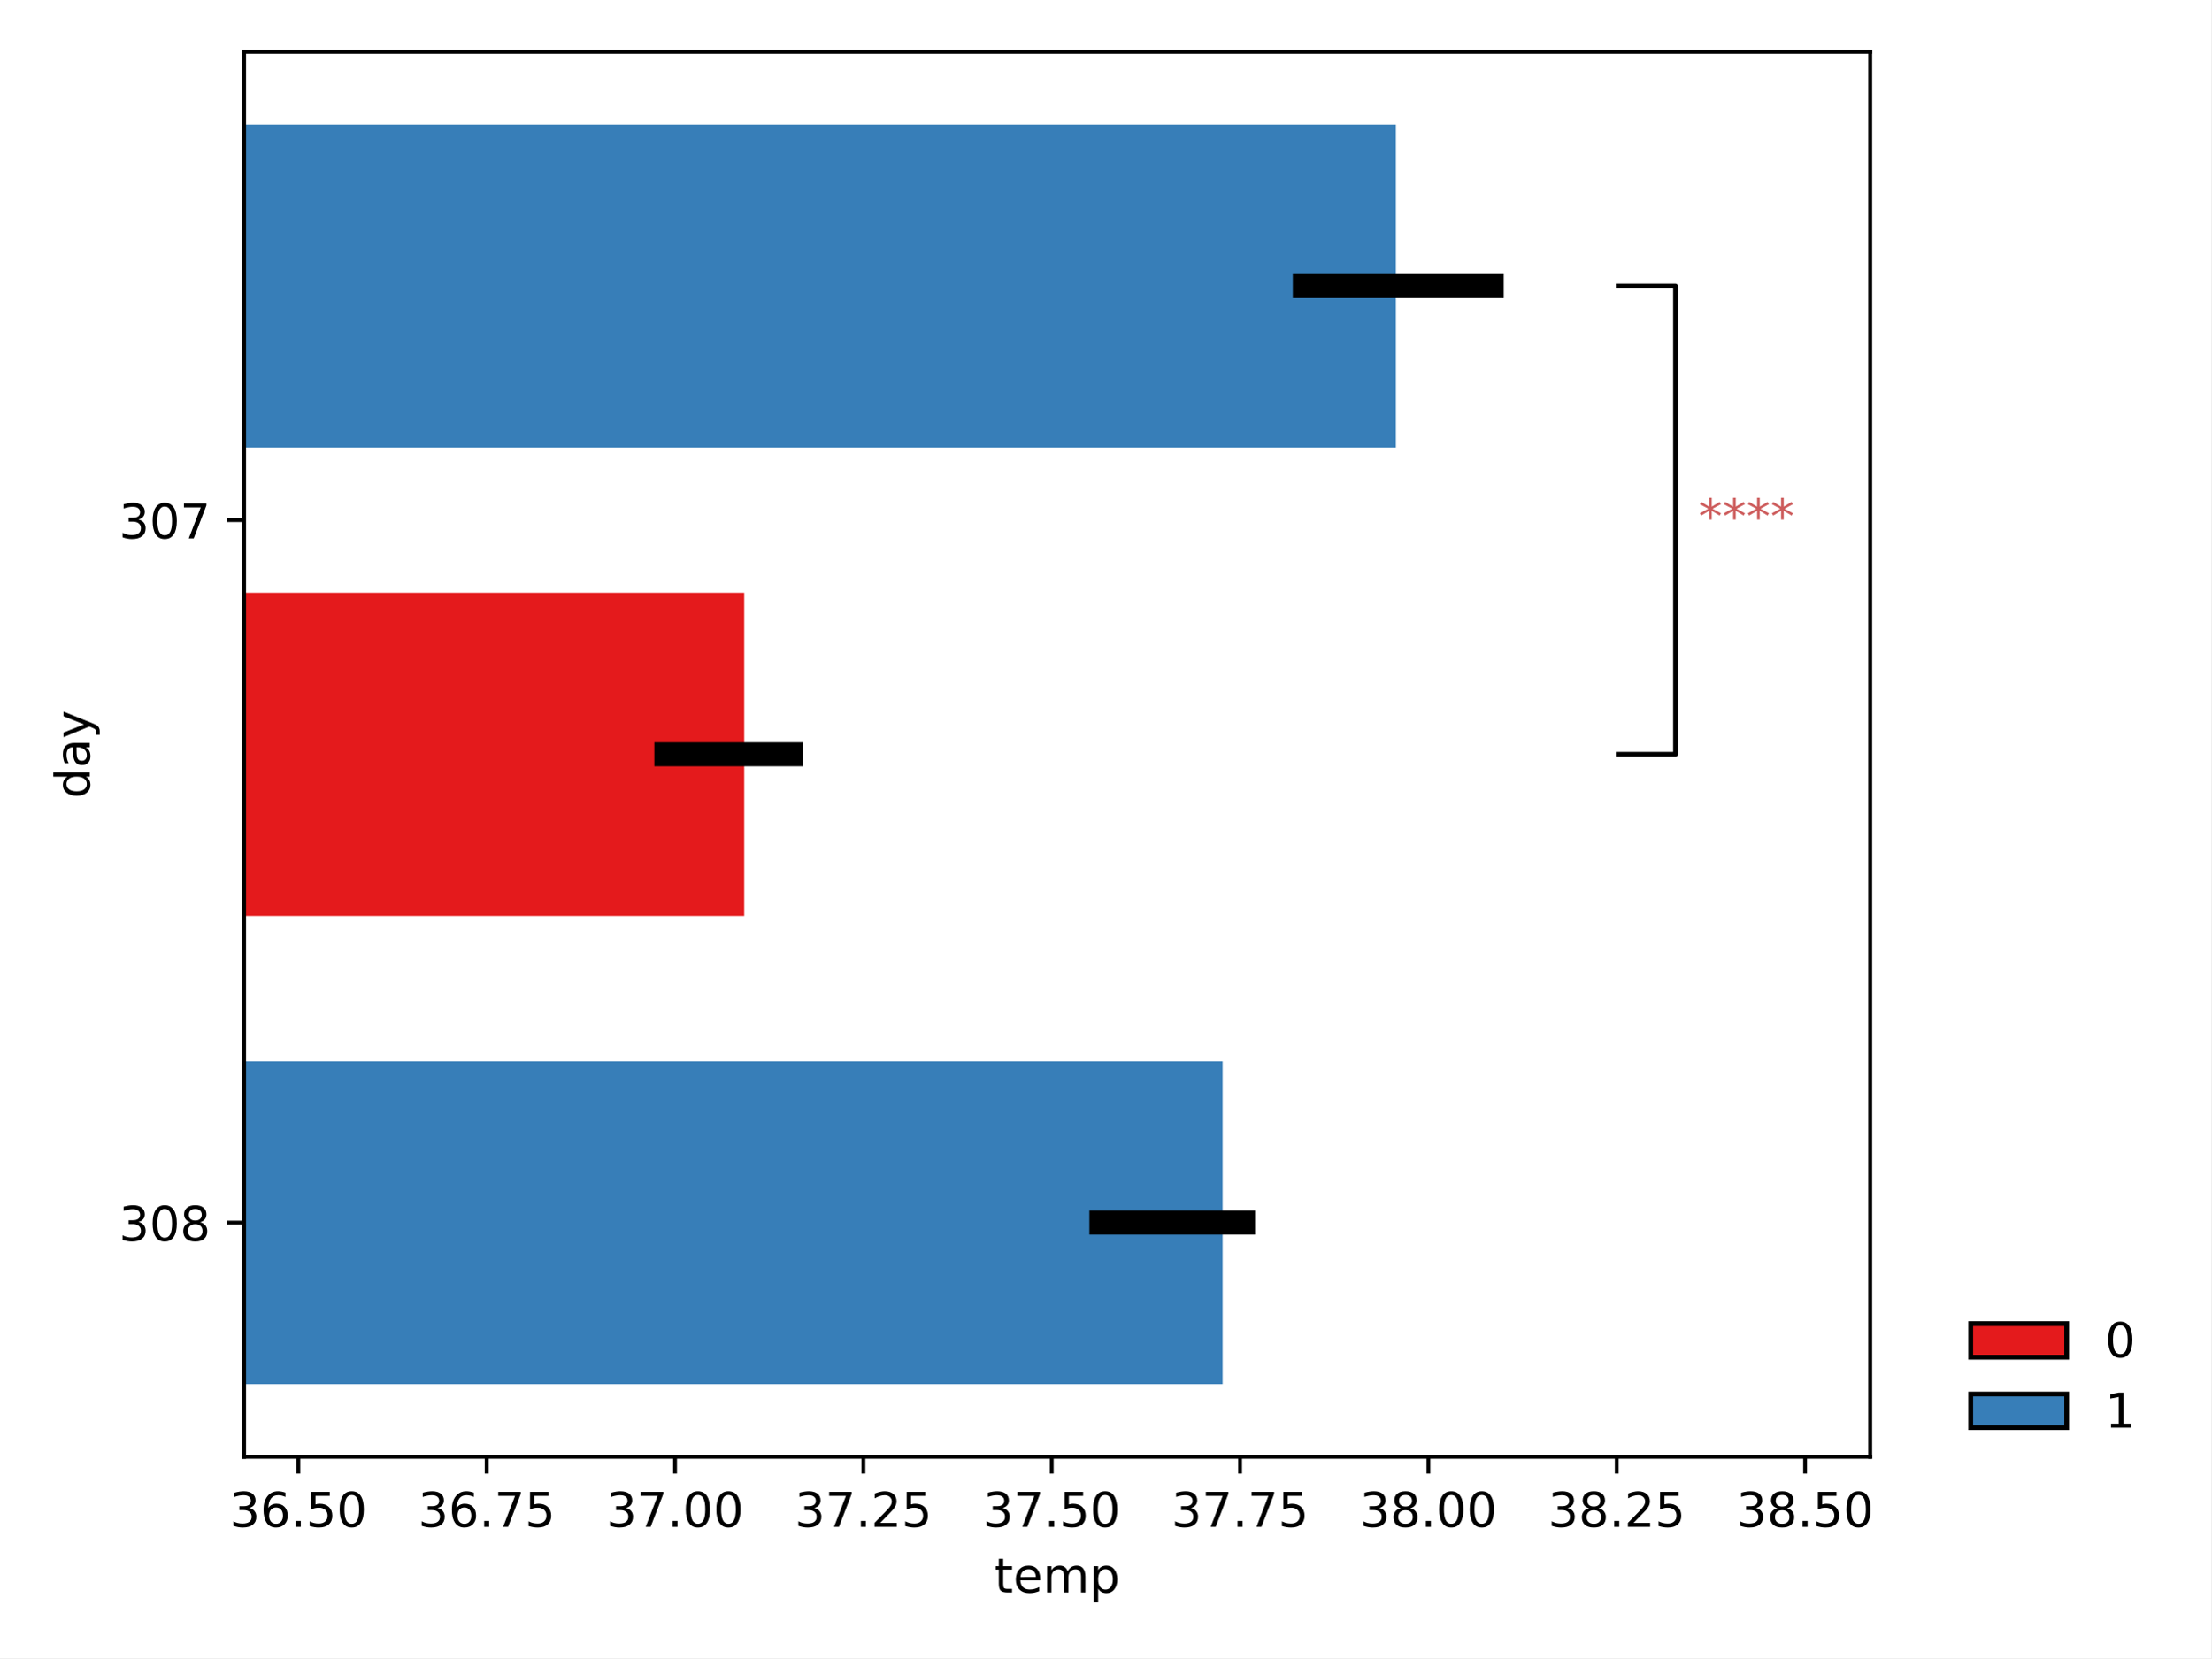
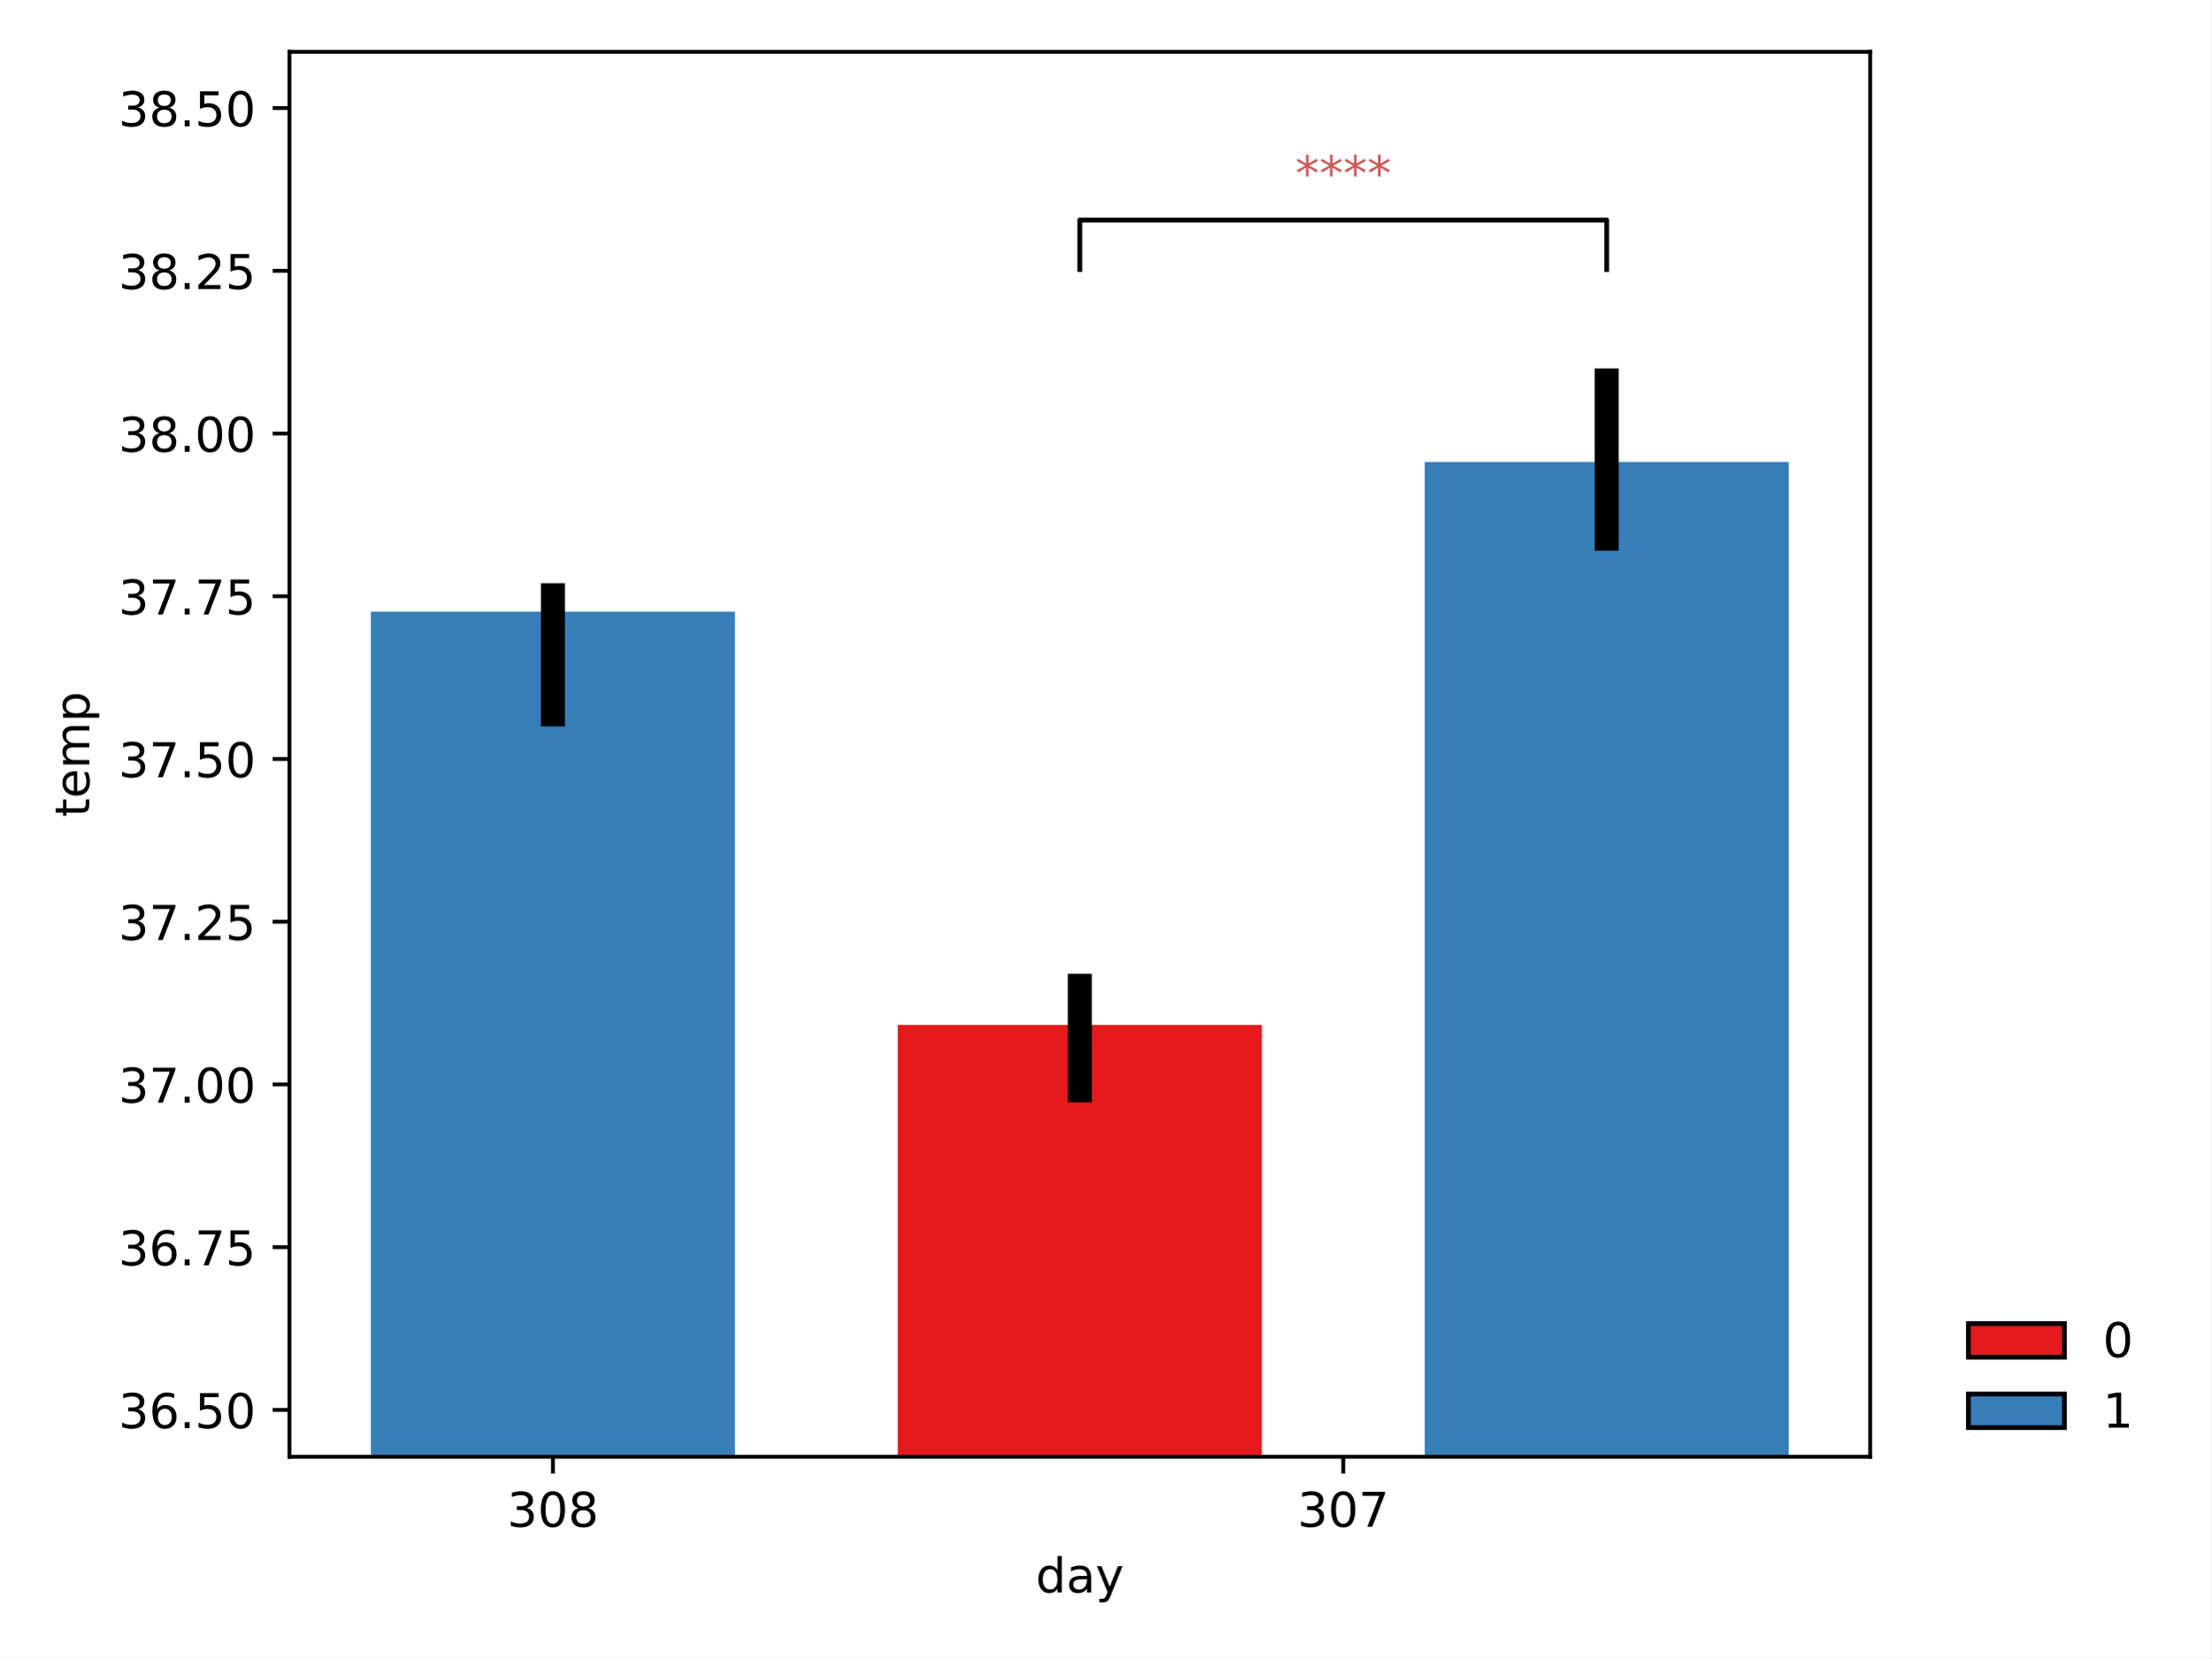
<svg xmlns="http://www.w3.org/2000/svg" xmlns:xlink="http://www.w3.org/1999/xlink" height="345.6pt" version="1.1" viewBox="0 0 460.8 345.6" width="460.8pt">
  <defs>
    <style type="text/css">
*{stroke-linecap:butt;stroke-linejoin:round;}
  </style>
  </defs>
  <g id="figure_1">
    <g id="patch_1">
      <path d="M 0 345.6  L 460.8 345.6  L 460.8 0  L 0 0  z " style="fill:#ffffff;" />
    </g>
    <g id="axes_1">
      <g id="patch_2">
-         <path d="M 50.87 303.64  L 389.754 303.64  L 389.754 10.8  L 50.87 10.8  z " style="fill:#ffffff;" />
+         <path d="M 60.32 303.64  L 389.754 303.64  L 389.754 10.8  L 60.32 10.8  z " style="fill:#ffffff;" />
      </g>
      <g id="patch_3">
-         <path clip-path="url(#p8e66694deb)" d="M -5668.583 288.998  L 255.293 288.998  L 255.293 220.669  L -5668.583 220.669  z " style="fill:#377eb8;stroke:#ffffff;stroke-linejoin:miter;" />
+         <path clip-path="url(#p9b05ccd2ff)" d="M 76.792 5245.993  L 153.66 5245.993  L 153.66 126.992  L 76.792 126.992  z " style="fill:#377eb8;stroke:#ffffff;stroke-linejoin:miter;" />
      </g>
      <g id="patch_4">
-         <path clip-path="url(#p8e66694deb)" d="M -5668.583 191.385  L 155.594 191.385  L 155.594 123.055  L -5668.583 123.055  z " style="fill:#e41a1c;stroke:#ffffff;stroke-linejoin:miter;" />
+         <path clip-path="url(#p9b05ccd2ff)" d="M 186.603 5245.993  L 263.471 5245.993  L 263.471 213.145  L 186.603 213.145  z " style="fill:#e41a1c;stroke:#ffffff;stroke-linejoin:miter;" />
      </g>
      <g id="patch_5">
-         <path clip-path="url(#p8e66694deb)" d="M -5668.583 93.771  L 291.405 93.771  L 291.405 25.442  L -5668.583 25.442  z " style="fill:#377eb8;stroke:#ffffff;stroke-linejoin:miter;" />
+         <path clip-path="url(#p9b05ccd2ff)" d="M 296.414 5245.993  L 373.282 5245.993  L 373.282 95.787  L 296.414 95.787  z " style="fill:#377eb8;stroke:#ffffff;stroke-linejoin:miter;" />
      </g>
      <g id="matplotlib.axis_1">
        <g id="xtick_1">
          <g id="line2d_1">
            <defs>
-               <path d="M 0 0  L 0 3.5  " id="md5ae0f08da" style="stroke:#000000;stroke-width:0.8;" />
-             </defs>
-             <g>
-               <use style="stroke:#000000;stroke-width:0.8;" x="62.175" xlink:href="#md5ae0f08da" y="303.64" />
+               <path d="M 0 0  L 0 3.5  " id="m601f8df66f" style="stroke:#000000;stroke-width:0.8;" />
+             </defs>
+             <g>
+               <use style="stroke:#000000;stroke-width:0.8;" x="115.226" xlink:href="#m601f8df66f" y="303.64" />
            </g>
          </g>
          <g id="text_1">
            <defs>
              <path d="M 40.578 39.312  Q 47.656 37.797 51.625 33  Q 55.609 28.219 55.609 21.188  Q 55.609 10.406 48.188 4.484  Q 40.766 -1.422 27.094 -1.422  Q 22.516 -1.422 17.656 -0.516  Q 12.797 0.391 7.625 2.203  L 7.625 11.719  Q 11.719 9.328 16.594 8.109  Q 21.484 6.891 26.812 6.891  Q 36.078 6.891 40.938 10.547  Q 45.797 14.203 45.797 21.188  Q 45.797 27.641 41.281 31.266  Q 36.766 34.906 28.719 34.906  L 20.219 34.906  L 20.219 43.016  L 29.109 43.016  Q 36.375 43.016 40.234 45.922  Q 44.094 48.828 44.094 54.297  Q 44.094 59.906 40.109 62.906  Q 36.141 65.922 28.719 65.922  Q 24.656 65.922 20.016 65.031  Q 15.375 64.156 9.812 62.312  L 9.812 71.094  Q 15.438 72.656 20.344 73.438  Q 25.25 74.219 29.594 74.219  Q 40.828 74.219 47.359 69.109  Q 53.906 64.016 53.906 55.328  Q 53.906 49.266 50.438 45.094  Q 46.969 40.922 40.578 39.312  z " id="DejaVuSans-51" />
+               <path d="M 31.781 66.406  Q 24.172 66.406 20.328 58.906  Q 16.5 51.422 16.5 36.375  Q 16.5 21.391 20.328 13.891  Q 24.172 6.391 31.781 6.391  Q 39.453 6.391 43.281 13.891  Q 47.125 21.391 47.125 36.375  Q 47.125 51.422 43.281 58.906  Q 39.453 66.406 31.781 66.406  z M 31.781 74.219  Q 44.047 74.219 50.516 64.516  Q 56.984 54.828 56.984 36.375  Q 56.984 17.969 50.516 8.266  Q 44.047 -1.422 31.781 -1.422  Q 19.531 -1.422 13.062 8.266  Q 6.594 17.969 6.594 36.375  Q 6.594 54.828 13.062 64.516  Q 19.531 74.219 31.781 74.219  z " id="DejaVuSans-48" />
+               <path d="M 31.781 34.625  Q 24.75 34.625 20.719 30.859  Q 16.703 27.094 16.703 20.516  Q 16.703 13.922 20.719 10.156  Q 24.75 6.391 31.781 6.391  Q 38.812 6.391 42.859 10.172  Q 46.922 13.969 46.922 20.516  Q 46.922 27.094 42.891 30.859  Q 38.875 34.625 31.781 34.625  z M 21.922 38.812  Q 15.578 40.375 12.031 44.719  Q 8.5 49.078 8.5 55.328  Q 8.5 64.062 14.719 69.141  Q 20.953 74.219 31.781 74.219  Q 42.672 74.219 48.875 69.141  Q 55.078 64.062 55.078 55.328  Q 55.078 49.078 51.531 44.719  Q 48 40.375 41.703 38.812  Q 48.828 37.156 52.797 32.312  Q 56.781 27.484 56.781 20.516  Q 56.781 9.906 50.312 4.234  Q 43.844 -1.422 31.781 -1.422  Q 19.734 -1.422 13.25 4.234  Q 6.781 9.906 6.781 20.516  Q 6.781 27.484 10.781 32.312  Q 14.797 37.156 21.922 38.812  z M 18.312 54.391  Q 18.312 48.734 21.844 45.562  Q 25.391 42.391 31.781 42.391  Q 38.141 42.391 41.719 45.562  Q 45.312 48.734 45.312 54.391  Q 45.312 60.062 41.719 63.234  Q 38.141 66.406 31.781 66.406  Q 25.391 66.406 21.844 63.234  Q 18.312 60.062 18.312 54.391  z " id="DejaVuSans-56" />
+             </defs>
+             <g transform="translate(105.6819 318.2384)scale(0.1 -0.1)">
+               <use xlink:href="#DejaVuSans-51" />
+               <use x="63.623" xlink:href="#DejaVuSans-48" />
+               <use x="127.246" xlink:href="#DejaVuSans-56" />
+             </g>
+           </g>
+         </g>
+         <g id="xtick_2">
+           <g id="line2d_2">
+             <g>
+               <use style="stroke:#000000;stroke-width:0.8;" x="279.943" xlink:href="#m601f8df66f" y="303.64" />
+             </g>
+           </g>
+           <g id="text_2">
+             <defs>
+               <path d="M 8.203 72.906  L 55.078 72.906  L 55.078 68.703  L 28.609 0  L 18.312 0  L 43.219 64.594  L 8.203 64.594  z " id="DejaVuSans-55" />
+             </defs>
+             <g transform="translate(270.3989 318.2384)scale(0.1 -0.1)">
+               <use xlink:href="#DejaVuSans-51" />
+               <use x="63.623" xlink:href="#DejaVuSans-48" />
+               <use x="127.246" xlink:href="#DejaVuSans-55" />
+             </g>
+           </g>
+         </g>
+         <g id="text_3">
+           <defs>
+             <path d="M 45.406 46.391  L 45.406 75.984  L 54.391 75.984  L 54.391 0  L 45.406 0  L 45.406 8.203  Q 42.578 3.328 38.25 0.953  Q 33.938 -1.422 27.875 -1.422  Q 17.969 -1.422 11.734 6.484  Q 5.516 14.406 5.516 27.297  Q 5.516 40.188 11.734 48.094  Q 17.969 56 27.875 56  Q 33.938 56 38.25 53.625  Q 42.578 51.266 45.406 46.391  z M 14.797 27.297  Q 14.797 17.391 18.875 11.75  Q 22.953 6.109 30.078 6.109  Q 37.203 6.109 41.297 11.75  Q 45.406 17.391 45.406 27.297  Q 45.406 37.203 41.297 42.844  Q 37.203 48.484 30.078 48.484  Q 22.953 48.484 18.875 42.844  Q 14.797 37.203 14.797 27.297  z " id="DejaVuSans-100" />
+             <path d="M 34.281 27.484  Q 23.391 27.484 19.188 25  Q 14.984 22.516 14.984 16.5  Q 14.984 11.719 18.141 8.906  Q 21.297 6.109 26.703 6.109  Q 34.188 6.109 38.703 11.406  Q 43.219 16.703 43.219 25.484  L 43.219 27.484  z M 52.203 31.203  L 52.203 0  L 43.219 0  L 43.219 8.297  Q 40.141 3.328 35.547 0.953  Q 30.953 -1.422 24.312 -1.422  Q 15.922 -1.422 10.953 3.297  Q 6 8.016 6 15.922  Q 6 25.141 12.172 29.828  Q 18.359 34.516 30.609 34.516  L 43.219 34.516  L 43.219 35.406  Q 43.219 41.609 39.141 45  Q 35.062 48.391 27.688 48.391  Q 23 48.391 18.547 47.266  Q 14.109 46.141 10.016 43.891  L 10.016 52.203  Q 14.938 54.109 19.578 55.047  Q 24.219 56 28.609 56  Q 40.484 56 46.344 49.844  Q 52.203 43.703 52.203 31.203  z " id="DejaVuSans-97" />
+             <path d="M 32.172 -5.078  Q 28.375 -14.844 24.75 -17.812  Q 21.141 -20.797 15.094 -20.797  L 7.906 -20.797  L 7.906 -13.281  L 13.188 -13.281  Q 16.891 -13.281 18.938 -11.516  Q 21 -9.766 23.484 -3.219  L 25.094 0.875  L 2.984 54.688  L 12.5 54.688  L 29.594 11.922  L 46.688 54.688  L 56.203 54.688  z " id="DejaVuSans-121" />
+           </defs>
+           <g transform="translate(215.8393 331.9166)scale(0.1 -0.1)">
+             <use xlink:href="#DejaVuSans-100" />
+             <use x="63.477" xlink:href="#DejaVuSans-97" />
+             <use x="124.756" xlink:href="#DejaVuSans-121" />
+           </g>
+         </g>
+       </g>
+       <g id="matplotlib.axis_2">
+         <g id="ytick_1">
+           <g id="line2d_3">
+             <defs>
+               <path d="M 0 0  L -3.5 0  " id="me7b480dffe" style="stroke:#000000;stroke-width:0.8;" />
+             </defs>
+             <g>
+               <use style="stroke:#000000;stroke-width:0.8;" x="60.32" xlink:href="#me7b480dffe" y="293.871" />
+             </g>
+           </g>
+           <g id="text_4">
+             <defs>
              <path d="M 33.016 40.375  Q 26.375 40.375 22.484 35.828  Q 18.609 31.297 18.609 23.391  Q 18.609 15.531 22.484 10.953  Q 26.375 6.391 33.016 6.391  Q 39.656 6.391 43.531 10.953  Q 47.406 15.531 47.406 23.391  Q 47.406 31.297 43.531 35.828  Q 39.656 40.375 33.016 40.375  z M 52.594 71.297  L 52.594 62.312  Q 48.875 64.062 45.094 64.984  Q 41.312 65.922 37.594 65.922  Q 27.828 65.922 22.672 59.328  Q 17.531 52.734 16.797 39.406  Q 19.672 43.656 24.016 45.922  Q 28.375 48.188 33.594 48.188  Q 44.578 48.188 50.953 41.516  Q 57.328 34.859 57.328 23.391  Q 57.328 12.156 50.688 5.359  Q 44.047 -1.422 33.016 -1.422  Q 20.359 -1.422 13.672 8.266  Q 6.984 17.969 6.984 36.375  Q 6.984 53.656 15.188 63.938  Q 23.391 74.219 37.203 74.219  Q 40.922 74.219 44.703 73.484  Q 48.484 72.75 52.594 71.297  z " id="DejaVuSans-54" />
              <path d="M 10.688 12.406  L 21 12.406  L 21 0  L 10.688 0  z " id="DejaVuSans-46" />
              <path d="M 10.797 72.906  L 49.516 72.906  L 49.516 64.594  L 19.828 64.594  L 19.828 46.734  Q 21.969 47.469 24.109 47.828  Q 26.266 48.188 28.422 48.188  Q 40.625 48.188 47.75 41.5  Q 54.891 34.812 54.891 23.391  Q 54.891 11.625 47.562 5.094  Q 40.234 -1.422 26.906 -1.422  Q 22.312 -1.422 17.547 -0.641  Q 12.797 0.141 7.719 1.703  L 7.719 11.625  Q 12.109 9.234 16.797 8.062  Q 21.484 6.891 26.703 6.891  Q 35.156 6.891 40.078 11.328  Q 45.016 15.766 45.016 23.391  Q 45.016 31 40.078 35.438  Q 35.156 39.891 26.703 39.891  Q 22.75 39.891 18.812 39.016  Q 14.891 38.141 10.797 36.281  z " id="DejaVuSans-53" />
-               <path d="M 31.781 66.406  Q 24.172 66.406 20.328 58.906  Q 16.5 51.422 16.5 36.375  Q 16.5 21.391 20.328 13.891  Q 24.172 6.391 31.781 6.391  Q 39.453 6.391 43.281 13.891  Q 47.125 21.391 47.125 36.375  Q 47.125 51.422 43.281 58.906  Q 39.453 66.406 31.781 66.406  z M 31.781 74.219  Q 44.047 74.219 50.516 64.516  Q 56.984 54.828 56.984 36.375  Q 56.984 17.969 50.516 8.266  Q 44.047 -1.422 31.781 -1.422  Q 19.531 -1.422 13.062 8.266  Q 6.594 17.969 6.594 36.375  Q 6.594 54.828 13.062 64.516  Q 19.531 74.219 31.781 74.219  z " id="DejaVuSans-48" />
-             </defs>
-             <g transform="translate(47.86044 318.2384)scale(0.1 -0.1)">
+             </defs>
+             <g transform="translate(24.69187 297.6706)scale(0.1 -0.1)">
              <use xlink:href="#DejaVuSans-51" />
              <use x="63.623" xlink:href="#DejaVuSans-54" />
              <use x="127.246" xlink:href="#DejaVuSans-46" />
              <use x="159.033" xlink:href="#DejaVuSans-53" />
              <use x="222.656" xlink:href="#DejaVuSans-48" />
            </g>
          </g>
        </g>
-         <g id="xtick_2">
-           <g id="line2d_2">
-             <g>
-               <use style="stroke:#000000;stroke-width:0.8;" x="101.426" xlink:href="#md5ae0f08da" y="303.64" />
-             </g>
-           </g>
-           <g id="text_2">
-             <defs>
-               <path d="M 8.203 72.906  L 55.078 72.906  L 55.078 68.703  L 28.609 0  L 18.312 0  L 43.219 64.594  L 8.203 64.594  z " id="DejaVuSans-55" />
-             </defs>
-             <g transform="translate(87.11221 318.2384)scale(0.1 -0.1)">
+         <g id="ytick_2">
+           <g id="line2d_4">
+             <g>
+               <use style="stroke:#000000;stroke-width:0.8;" x="60.32" xlink:href="#me7b480dffe" y="259.953" />
+             </g>
+           </g>
+           <g id="text_5">
+             <g transform="translate(24.69187 263.752)scale(0.1 -0.1)">
              <use xlink:href="#DejaVuSans-51" />
              <use x="63.623" xlink:href="#DejaVuSans-54" />
              <use x="127.246" xlink:href="#DejaVuSans-46" />
              <use x="159.033" xlink:href="#DejaVuSans-55" />
              <use x="222.656" xlink:href="#DejaVuSans-53" />
            </g>
          </g>
        </g>
-         <g id="xtick_3">
-           <g id="line2d_3">
-             <g>
-               <use style="stroke:#000000;stroke-width:0.8;" x="140.678" xlink:href="#md5ae0f08da" y="303.64" />
-             </g>
-           </g>
-           <g id="text_3">
-             <g transform="translate(126.364 318.2384)scale(0.1 -0.1)">
+         <g id="ytick_3">
+           <g id="line2d_5">
+             <g>
+               <use style="stroke:#000000;stroke-width:0.8;" x="60.32" xlink:href="#me7b480dffe" y="226.034" />
+             </g>
+           </g>
+           <g id="text_6">
+             <g transform="translate(24.69187 229.8334)scale(0.1 -0.1)">
              <use xlink:href="#DejaVuSans-51" />
              <use x="63.623" xlink:href="#DejaVuSans-55" />
              <use x="127.246" xlink:href="#DejaVuSans-46" />
              <use x="159.033" xlink:href="#DejaVuSans-48" />
              <use x="222.656" xlink:href="#DejaVuSans-48" />
            </g>
          </g>
        </g>
-         <g id="xtick_4">
-           <g id="line2d_4">
-             <g>
-               <use style="stroke:#000000;stroke-width:0.8;" x="179.93" xlink:href="#md5ae0f08da" y="303.64" />
-             </g>
-           </g>
-           <g id="text_4">
+         <g id="ytick_4">
+           <g id="line2d_6">
+             <g>
+               <use style="stroke:#000000;stroke-width:0.8;" x="60.32" xlink:href="#me7b480dffe" y="192.115" />
+             </g>
+           </g>
+           <g id="text_7">
            <defs>
              <path d="M 19.188 8.297  L 53.609 8.297  L 53.609 0  L 7.328 0  L 7.328 8.297  Q 12.938 14.109 22.625 23.891  Q 32.328 33.688 34.812 36.531  Q 39.547 41.844 41.422 45.531  Q 43.312 49.219 43.312 52.781  Q 43.312 58.594 39.234 62.25  Q 35.156 65.922 28.609 65.922  Q 23.969 65.922 18.812 64.312  Q 13.672 62.703 7.812 59.422  L 7.812 69.391  Q 13.766 71.781 18.938 73  Q 24.125 74.219 28.422 74.219  Q 39.75 74.219 46.484 68.547  Q 53.219 62.891 53.219 53.422  Q 53.219 48.922 51.531 44.891  Q 49.859 40.875 45.406 35.406  Q 44.188 33.984 37.641 27.219  Q 31.109 20.453 19.188 8.297  z " id="DejaVuSans-50" />
            </defs>
-             <g transform="translate(165.6157 318.2384)scale(0.1 -0.1)">
+             <g transform="translate(24.69187 195.9147)scale(0.1 -0.1)">
              <use xlink:href="#DejaVuSans-51" />
              <use x="63.623" xlink:href="#DejaVuSans-55" />
              <use x="127.246" xlink:href="#DejaVuSans-46" />
              <use x="159.033" xlink:href="#DejaVuSans-50" />
              <use x="222.656" xlink:href="#DejaVuSans-53" />
            </g>
          </g>
        </g>
-         <g id="xtick_5">
-           <g id="line2d_5">
-             <g>
-               <use style="stroke:#000000;stroke-width:0.8;" x="219.182" xlink:href="#md5ae0f08da" y="303.64" />
-             </g>
-           </g>
-           <g id="text_5">
-             <g transform="translate(204.8675 318.2384)scale(0.1 -0.1)">
+         <g id="ytick_5">
+           <g id="line2d_7">
+             <g>
+               <use style="stroke:#000000;stroke-width:0.8;" x="60.32" xlink:href="#me7b480dffe" y="158.197" />
+             </g>
+           </g>
+           <g id="text_8">
+             <g transform="translate(24.69187 161.9961)scale(0.1 -0.1)">
              <use xlink:href="#DejaVuSans-51" />
              <use x="63.623" xlink:href="#DejaVuSans-55" />
              <use x="127.246" xlink:href="#DejaVuSans-46" />
              <use x="159.033" xlink:href="#DejaVuSans-53" />
              <use x="222.656" xlink:href="#DejaVuSans-48" />
            </g>
          </g>
        </g>
-         <g id="xtick_6">
-           <g id="line2d_6">
-             <g>
-               <use style="stroke:#000000;stroke-width:0.8;" x="258.433" xlink:href="#md5ae0f08da" y="303.64" />
-             </g>
-           </g>
-           <g id="text_6">
-             <g transform="translate(244.1192 318.2384)scale(0.1 -0.1)">
+         <g id="ytick_6">
+           <g id="line2d_8">
+             <g>
+               <use style="stroke:#000000;stroke-width:0.8;" x="60.32" xlink:href="#me7b480dffe" y="124.278" />
+             </g>
+           </g>
+           <g id="text_9">
+             <g transform="translate(24.69187 128.0774)scale(0.1 -0.1)">
              <use xlink:href="#DejaVuSans-51" />
              <use x="63.623" xlink:href="#DejaVuSans-55" />
              <use x="127.246" xlink:href="#DejaVuSans-46" />
              <use x="159.033" xlink:href="#DejaVuSans-55" />
              <use x="222.656" xlink:href="#DejaVuSans-53" />
            </g>
          </g>
        </g>
-         <g id="xtick_7">
-           <g id="line2d_7">
-             <g>
-               <use style="stroke:#000000;stroke-width:0.8;" x="297.685" xlink:href="#md5ae0f08da" y="303.64" />
-             </g>
-           </g>
-           <g id="text_7">
-             <defs>
-               <path d="M 31.781 34.625  Q 24.75 34.625 20.719 30.859  Q 16.703 27.094 16.703 20.516  Q 16.703 13.922 20.719 10.156  Q 24.75 6.391 31.781 6.391  Q 38.812 6.391 42.859 10.172  Q 46.922 13.969 46.922 20.516  Q 46.922 27.094 42.891 30.859  Q 38.875 34.625 31.781 34.625  z M 21.922 38.812  Q 15.578 40.375 12.031 44.719  Q 8.5 49.078 8.5 55.328  Q 8.5 64.062 14.719 69.141  Q 20.953 74.219 31.781 74.219  Q 42.672 74.219 48.875 69.141  Q 55.078 64.062 55.078 55.328  Q 55.078 49.078 51.531 44.719  Q 48 40.375 41.703 38.812  Q 48.828 37.156 52.797 32.312  Q 56.781 27.484 56.781 20.516  Q 56.781 9.906 50.312 4.234  Q 43.844 -1.422 31.781 -1.422  Q 19.734 -1.422 13.25 4.234  Q 6.781 9.906 6.781 20.516  Q 6.781 27.484 10.781 32.312  Q 14.797 37.156 21.922 38.812  z M 18.312 54.391  Q 18.312 48.734 21.844 45.562  Q 25.391 42.391 31.781 42.391  Q 38.141 42.391 41.719 45.562  Q 45.312 48.734 45.312 54.391  Q 45.312 60.062 41.719 63.234  Q 38.141 66.406 31.781 66.406  Q 25.391 66.406 21.844 63.234  Q 18.312 60.062 18.312 54.391  z " id="DejaVuSans-56" />
-             </defs>
-             <g transform="translate(283.371 318.2384)scale(0.1 -0.1)">
+         <g id="ytick_7">
+           <g id="line2d_9">
+             <g>
+               <use style="stroke:#000000;stroke-width:0.8;" x="60.32" xlink:href="#me7b480dffe" y="90.36" />
+             </g>
+           </g>
+           <g id="text_10">
+             <g transform="translate(24.69187 94.15879)scale(0.1 -0.1)">
              <use xlink:href="#DejaVuSans-51" />
              <use x="63.623" xlink:href="#DejaVuSans-56" />
              <use x="127.246" xlink:href="#DejaVuSans-46" />
              <use x="159.033" xlink:href="#DejaVuSans-48" />
              <use x="222.656" xlink:href="#DejaVuSans-48" />
            </g>
          </g>
        </g>
-         <g id="xtick_8">
-           <g id="line2d_8">
-             <g>
-               <use style="stroke:#000000;stroke-width:0.8;" x="336.937" xlink:href="#md5ae0f08da" y="303.64" />
-             </g>
-           </g>
-           <g id="text_8">
-             <g transform="translate(322.6228 318.2384)scale(0.1 -0.1)">
+         <g id="ytick_8">
+           <g id="line2d_10">
+             <g>
+               <use style="stroke:#000000;stroke-width:0.8;" x="60.32" xlink:href="#me7b480dffe" y="56.441" />
+             </g>
+           </g>
+           <g id="text_11">
+             <g transform="translate(24.69187 60.24014)scale(0.1 -0.1)">
              <use xlink:href="#DejaVuSans-51" />
              <use x="63.623" xlink:href="#DejaVuSans-56" />
              <use x="127.246" xlink:href="#DejaVuSans-46" />
              <use x="159.033" xlink:href="#DejaVuSans-50" />
              <use x="222.656" xlink:href="#DejaVuSans-53" />
            </g>
          </g>
        </g>
-         <g id="xtick_9">
-           <g id="line2d_9">
-             <g>
-               <use style="stroke:#000000;stroke-width:0.8;" x="376.189" xlink:href="#md5ae0f08da" y="303.64" />
-             </g>
-           </g>
-           <g id="text_9">
-             <g transform="translate(361.8745 318.2384)scale(0.1 -0.1)">
+         <g id="ytick_9">
+           <g id="line2d_11">
+             <g>
+               <use style="stroke:#000000;stroke-width:0.8;" x="60.32" xlink:href="#me7b480dffe" y="22.522" />
+             </g>
+           </g>
+           <g id="text_12">
+             <g transform="translate(24.69187 26.3215)scale(0.1 -0.1)">
              <use xlink:href="#DejaVuSans-51" />
              <use x="63.623" xlink:href="#DejaVuSans-56" />
              <use x="127.246" xlink:href="#DejaVuSans-46" />
              <use x="159.033" xlink:href="#DejaVuSans-53" />
              <use x="222.656" xlink:href="#DejaVuSans-48" />
            </g>
          </g>
        </g>
-         <g id="text_10">
+         <g id="text_13">
          <defs>
            <path d="M 18.312 70.219  L 18.312 54.688  L 36.812 54.688  L 36.812 47.703  L 18.312 47.703  L 18.312 18.016  Q 18.312 11.328 20.141 9.422  Q 21.969 7.516 27.594 7.516  L 36.812 7.516  L 36.812 0  L 27.594 0  Q 17.188 0 13.234 3.875  Q 9.281 7.766 9.281 18.016  L 9.281 47.703  L 2.688 47.703  L 2.688 54.688  L 9.281 54.688  L 9.281 70.219  z " id="DejaVuSans-116" />
            <path d="M 56.203 29.594  L 56.203 25.203  L 14.891 25.203  Q 15.484 15.922 20.484 11.062  Q 25.484 6.203 34.422 6.203  Q 39.594 6.203 44.453 7.469  Q 49.312 8.734 54.109 11.281  L 54.109 2.781  Q 49.266 0.734 44.188 -0.344  Q 39.109 -1.422 33.891 -1.422  Q 20.797 -1.422 13.156 6.188  Q 5.516 13.812 5.516 26.812  Q 5.516 40.234 12.766 48.109  Q 20.016 56 32.328 56  Q 43.359 56 49.781 48.891  Q 56.203 41.797 56.203 29.594  z M 47.219 32.234  Q 47.125 39.594 43.094 43.984  Q 39.062 48.391 32.422 48.391  Q 24.906 48.391 20.391 44.141  Q 15.875 39.891 15.188 32.172  z " id="DejaVuSans-101" />
            <path d="M 52 44.188  Q 55.375 50.25 60.062 53.125  Q 64.75 56 71.094 56  Q 79.641 56 84.281 50.016  Q 88.922 44.047 88.922 33.016  L 88.922 0  L 79.891 0  L 79.891 32.719  Q 79.891 40.578 77.094 44.375  Q 74.312 48.188 68.609 48.188  Q 61.625 48.188 57.562 43.547  Q 53.516 38.922 53.516 30.906  L 53.516 0  L 44.484 0  L 44.484 32.719  Q 44.484 40.625 41.703 44.406  Q 38.922 48.188 33.109 48.188  Q 26.219 48.188 22.156 43.531  Q 18.109 38.875 18.109 30.906  L 18.109 0  L 9.078 0  L 9.078 54.688  L 18.109 54.688  L 18.109 46.188  Q 21.188 51.219 25.484 53.609  Q 29.781 56 35.688 56  Q 41.656 56 45.828 52.969  Q 50 49.953 52 44.188  z " id="DejaVuSans-109" />
            <path d="M 18.109 8.203  L 18.109 -20.797  L 9.078 -20.797  L 9.078 54.688  L 18.109 54.688  L 18.109 46.391  Q 20.953 51.266 25.266 53.625  Q 29.594 56 35.594 56  Q 45.562 56 51.781 48.094  Q 58.016 40.188 58.016 27.297  Q 58.016 14.406 51.781 6.484  Q 45.562 -1.422 35.594 -1.422  Q 29.594 -1.422 25.266 0.953  Q 20.953 3.328 18.109 8.203  z M 48.688 27.297  Q 48.688 37.203 44.609 42.844  Q 40.531 48.484 33.406 48.484  Q 26.266 48.484 22.188 42.844  Q 18.109 37.203 18.109 27.297  Q 18.109 17.391 22.188 11.75  Q 26.266 6.109 33.406 6.109  Q 40.531 6.109 44.609 11.75  Q 48.688 17.391 48.688 27.297  z " id="DejaVuSans-112" />
          </defs>
-           <g transform="translate(207.2308 331.9166)scale(0.1 -0.1)">
+           <g transform="translate(18.61219 170.3013)rotate(-90)scale(0.1 -0.1)">
            <use xlink:href="#DejaVuSans-116" />
            <use x="39.209" xlink:href="#DejaVuSans-101" />
            <use x="100.732" xlink:href="#DejaVuSans-109" />
            <use x="198.145" xlink:href="#DejaVuSans-112" />
          </g>
        </g>
      </g>
-       <g id="matplotlib.axis_2">
-         <g id="ytick_1">
-           <g id="line2d_10">
-             <defs>
-               <path d="M 0 0  L -3.5 0  " id="m5a7cb58272" style="stroke:#000000;stroke-width:0.8;" />
-             </defs>
-             <g>
-               <use style="stroke:#000000;stroke-width:0.8;" x="50.87" xlink:href="#m5a7cb58272" y="254.833" />
-             </g>
-           </g>
-           <g id="text_11">
-             <g transform="translate(24.7825 258.6326)scale(0.1 -0.1)">
-               <use xlink:href="#DejaVuSans-51" />
-               <use x="63.623" xlink:href="#DejaVuSans-48" />
-               <use x="127.246" xlink:href="#DejaVuSans-56" />
-             </g>
-           </g>
-         </g>
-         <g id="ytick_2">
-           <g id="line2d_11">
-             <g>
-               <use style="stroke:#000000;stroke-width:0.8;" x="50.87" xlink:href="#m5a7cb58272" y="108.413" />
-             </g>
-           </g>
-           <g id="text_12">
-             <g transform="translate(24.7825 112.2126)scale(0.1 -0.1)">
-               <use xlink:href="#DejaVuSans-51" />
-               <use x="63.623" xlink:href="#DejaVuSans-48" />
-               <use x="127.246" xlink:href="#DejaVuSans-55" />
-             </g>
-           </g>
-         </g>
-         <g id="text_13">
-           <defs>
-             <path d="M 45.406 46.391  L 45.406 75.984  L 54.391 75.984  L 54.391 0  L 45.406 0  L 45.406 8.203  Q 42.578 3.328 38.25 0.953  Q 33.938 -1.422 27.875 -1.422  Q 17.969 -1.422 11.734 6.484  Q 5.516 14.406 5.516 27.297  Q 5.516 40.188 11.734 48.094  Q 17.969 56 27.875 56  Q 33.938 56 38.25 53.625  Q 42.578 51.266 45.406 46.391  z M 14.797 27.297  Q 14.797 17.391 18.875 11.75  Q 22.953 6.109 30.078 6.109  Q 37.203 6.109 41.297 11.75  Q 45.406 17.391 45.406 27.297  Q 45.406 37.203 41.297 42.844  Q 37.203 48.484 30.078 48.484  Q 22.953 48.484 18.875 42.844  Q 14.797 37.203 14.797 27.297  z " id="DejaVuSans-100" />
-             <path d="M 34.281 27.484  Q 23.391 27.484 19.188 25  Q 14.984 22.516 14.984 16.5  Q 14.984 11.719 18.141 8.906  Q 21.297 6.109 26.703 6.109  Q 34.188 6.109 38.703 11.406  Q 43.219 16.703 43.219 25.484  L 43.219 27.484  z M 52.203 31.203  L 52.203 0  L 43.219 0  L 43.219 8.297  Q 40.141 3.328 35.547 0.953  Q 30.953 -1.422 24.312 -1.422  Q 15.922 -1.422 10.953 3.297  Q 6 8.016 6 15.922  Q 6 25.141 12.172 29.828  Q 18.359 34.516 30.609 34.516  L 43.219 34.516  L 43.219 35.406  Q 43.219 41.609 39.141 45  Q 35.062 48.391 27.688 48.391  Q 23 48.391 18.547 47.266  Q 14.109 46.141 10.016 43.891  L 10.016 52.203  Q 14.938 54.109 19.578 55.047  Q 24.219 56 28.609 56  Q 40.484 56 46.344 49.844  Q 52.203 43.703 52.203 31.203  z " id="DejaVuSans-97" />
-             <path d="M 32.172 -5.078  Q 28.375 -14.844 24.75 -17.812  Q 21.141 -20.797 15.094 -20.797  L 7.906 -20.797  L 7.906 -13.281  L 13.188 -13.281  Q 16.891 -13.281 18.938 -11.516  Q 21 -9.766 23.484 -3.219  L 25.094 0.875  L 2.984 54.688  L 12.5 54.688  L 29.594 11.922  L 46.688 54.688  L 56.203 54.688  z " id="DejaVuSans-121" />
-           </defs>
-           <g transform="translate(18.70281 166.4177)rotate(-90)scale(0.1 -0.1)">
-             <use xlink:href="#DejaVuSans-100" />
-             <use x="63.477" xlink:href="#DejaVuSans-97" />
-             <use x="124.756" xlink:href="#DejaVuSans-121" />
-           </g>
-         </g>
-       </g>
      <g id="LineCollection_1">
-         <path clip-path="url(#p8e66694deb)" d="M 227.032 254.833  L 261.573 254.833  " style="fill:none;stroke:#000000;stroke-width:5;" />
+         <path clip-path="url(#p9b05ccd2ff)" d="M 115.226 151.413  L 115.226 121.565  " style="fill:none;stroke:#000000;stroke-width:5;" />
      </g>
      <g id="LineCollection_2">
-         <path clip-path="url(#p8e66694deb)" d="M 136.36 157.22  L 167.369 157.22  " style="fill:none;stroke:#000000;stroke-width:5;" />
+         <path clip-path="url(#p9b05ccd2ff)" d="M 225.037 229.765  L 225.037 202.969  " style="fill:none;stroke:#000000;stroke-width:5;" />
      </g>
      <g id="LineCollection_3">
-         <path clip-path="url(#p8e66694deb)" d="M 269.424 59.607  L 313.386 59.607  " style="fill:none;stroke:#000000;stroke-width:5;" />
+         <path clip-path="url(#p9b05ccd2ff)" d="M 334.848 114.781  L 334.848 76.792  " style="fill:none;stroke:#000000;stroke-width:5;" />
      </g>
      <g id="line2d_12">
-         <path clip-path="url(#p8e66694deb)" d="M 337.251 157.22  L 349.183 157.22  L 349.183 59.607  L 337.251 59.607  " style="fill:none;stroke:#000000;stroke-linecap:square;" />
+         <path clip-path="url(#p9b05ccd2ff)" d="M 225.037 56.17  L 225.037 45.858  L 334.848 45.858  L 334.848 56.17  " style="fill:none;stroke:#000000;stroke-linecap:square;" />
      </g>
      <g id="patch_6">
-         <path d="M 50.87 303.64  L 50.87 10.8  " style="fill:none;stroke:#000000;stroke-linecap:square;stroke-linejoin:miter;stroke-width:0.8;" />
+         <path d="M 60.32 303.64  L 60.32 10.8  " style="fill:none;stroke:#000000;stroke-linecap:square;stroke-linejoin:miter;stroke-width:0.8;" />
      </g>
      <g id="patch_7">
        <path d="M 389.754 303.64  L 389.754 10.8  " style="fill:none;stroke:#000000;stroke-linecap:square;stroke-linejoin:miter;stroke-width:0.8;" />
      </g>
      <g id="patch_8">
-         <path d="M 50.87 303.64  L 389.754 303.64  " style="fill:none;stroke:#000000;stroke-linecap:square;stroke-linejoin:miter;stroke-width:0.8;" />
+         <path d="M 60.32 303.64  L 389.754 303.64  " style="fill:none;stroke:#000000;stroke-linecap:square;stroke-linejoin:miter;stroke-width:0.8;" />
      </g>
      <g id="patch_9">
-         <path d="M 50.87 10.8  L 389.754 10.8  " style="fill:none;stroke:#000000;stroke-linecap:square;stroke-linejoin:miter;stroke-width:0.8;" />
+         <path d="M 60.32 10.8  L 389.754 10.8  " style="fill:none;stroke:#000000;stroke-linecap:square;stroke-linejoin:miter;stroke-width:0.8;" />
      </g>
      <g id="text_14">
        <defs>
          <path d="M 47.016 60.891  L 29.5 51.422  L 47.016 41.891  L 44.188 37.109  L 27.781 47.016  L 27.781 28.609  L 22.219 28.609  L 22.219 47.016  L 5.812 37.109  L 2.984 41.891  L 20.516 51.422  L 2.984 60.891  L 5.812 65.719  L 22.219 55.812  L 22.219 74.219  L 27.781 74.219  L 27.781 55.812  L 44.188 65.719  z " id="DejaVuSans-42" />
        </defs>
-         <g style="fill:#cd5c5c;" transform="translate(353.9564 111.1727)scale(0.1 -0.1)">
+         <g style="fill:#cd5c5c;" transform="translate(269.9427 39.65411)scale(0.1 -0.1)">
          <use xlink:href="#DejaVuSans-42" />
          <use x="50" xlink:href="#DejaVuSans-42" />
          <use x="100" xlink:href="#DejaVuSans-42" />
          <use x="150" xlink:href="#DejaVuSans-42" />
        </g>
      </g>
      <g id="legend_1">
        <g id="patch_10">
-           <path d="M 410.698 282.882  L 430.698 282.882  L 430.698 275.882  L 410.698 275.882  z " style="fill:#e41a1c;stroke:#000000;stroke-linejoin:miter;" />
+           <path d="M 410.226 282.882  L 430.226 282.882  L 430.226 275.882  L 410.226 275.882  z " style="fill:#e41a1c;stroke:#000000;stroke-linejoin:miter;" />
        </g>
        <g id="text_15">
-           <g transform="translate(438.6982 282.8822)scale(0.1 -0.1)">
+           <g transform="translate(438.2257 282.8822)scale(0.1 -0.1)">
            <use xlink:href="#DejaVuSans-48" />
          </g>
        </g>
        <g id="patch_11">
-           <path d="M 410.698 297.56  L 430.698 297.56  L 430.698 290.56  L 410.698 290.56  z " style="fill:#377eb8;stroke:#000000;stroke-linejoin:miter;" />
+           <path d="M 410.226 297.56  L 430.226 297.56  L 430.226 290.56  L 410.226 290.56  z " style="fill:#377eb8;stroke:#000000;stroke-linejoin:miter;" />
        </g>
        <g id="text_16">
          <defs>
            <path d="M 12.406 8.297  L 28.516 8.297  L 28.516 63.922  L 10.984 60.406  L 10.984 69.391  L 28.422 72.906  L 38.281 72.906  L 38.281 8.297  L 54.391 8.297  L 54.391 0  L 12.406 0  z " id="DejaVuSans-49" />
          </defs>
-           <g transform="translate(438.6982 297.5603)scale(0.1 -0.1)">
+           <g transform="translate(438.2257 297.5603)scale(0.1 -0.1)">
            <use xlink:href="#DejaVuSans-49" />
          </g>
        </g>
      </g>
    </g>
  </g>
  <defs>
-     <clipPath id="p8e66694deb">
-       <rect height="292.84" width="338.884" x="50.87" y="10.8" />
+     <clipPath id="p9b05ccd2ff">
+       <rect height="292.84" width="329.434" x="60.32" y="10.8" />
    </clipPath>
  </defs>
</svg>
